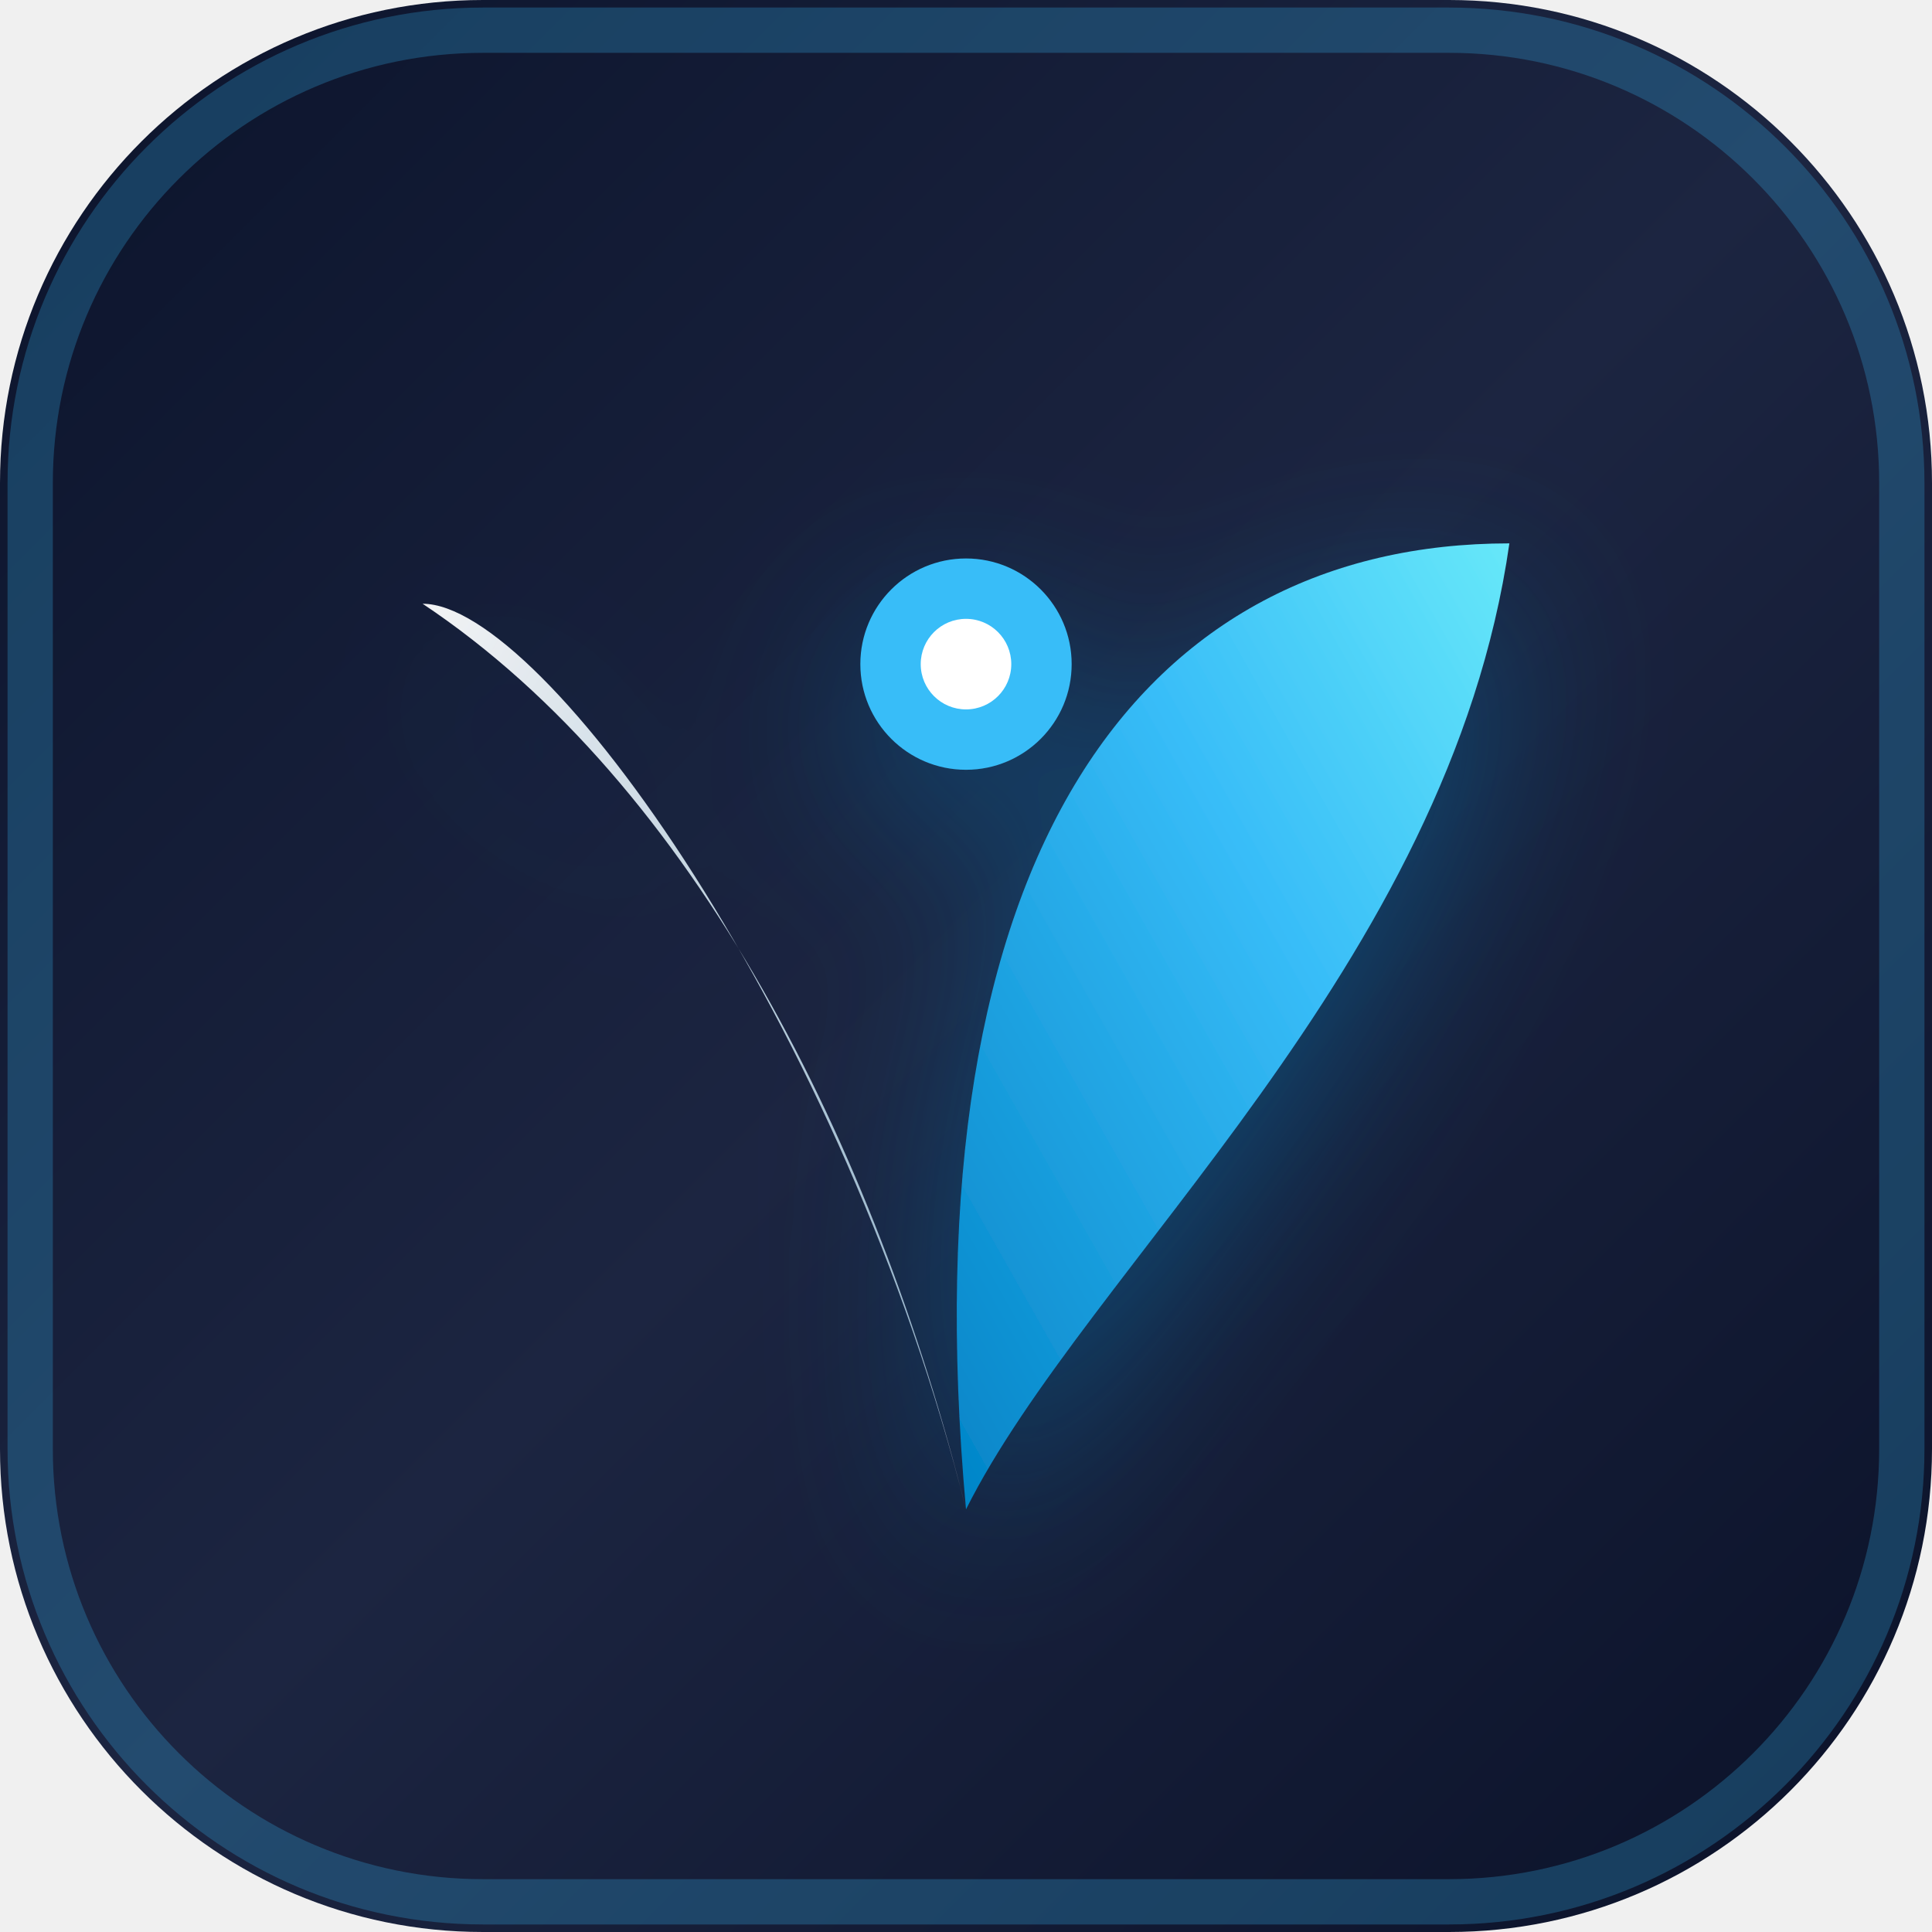
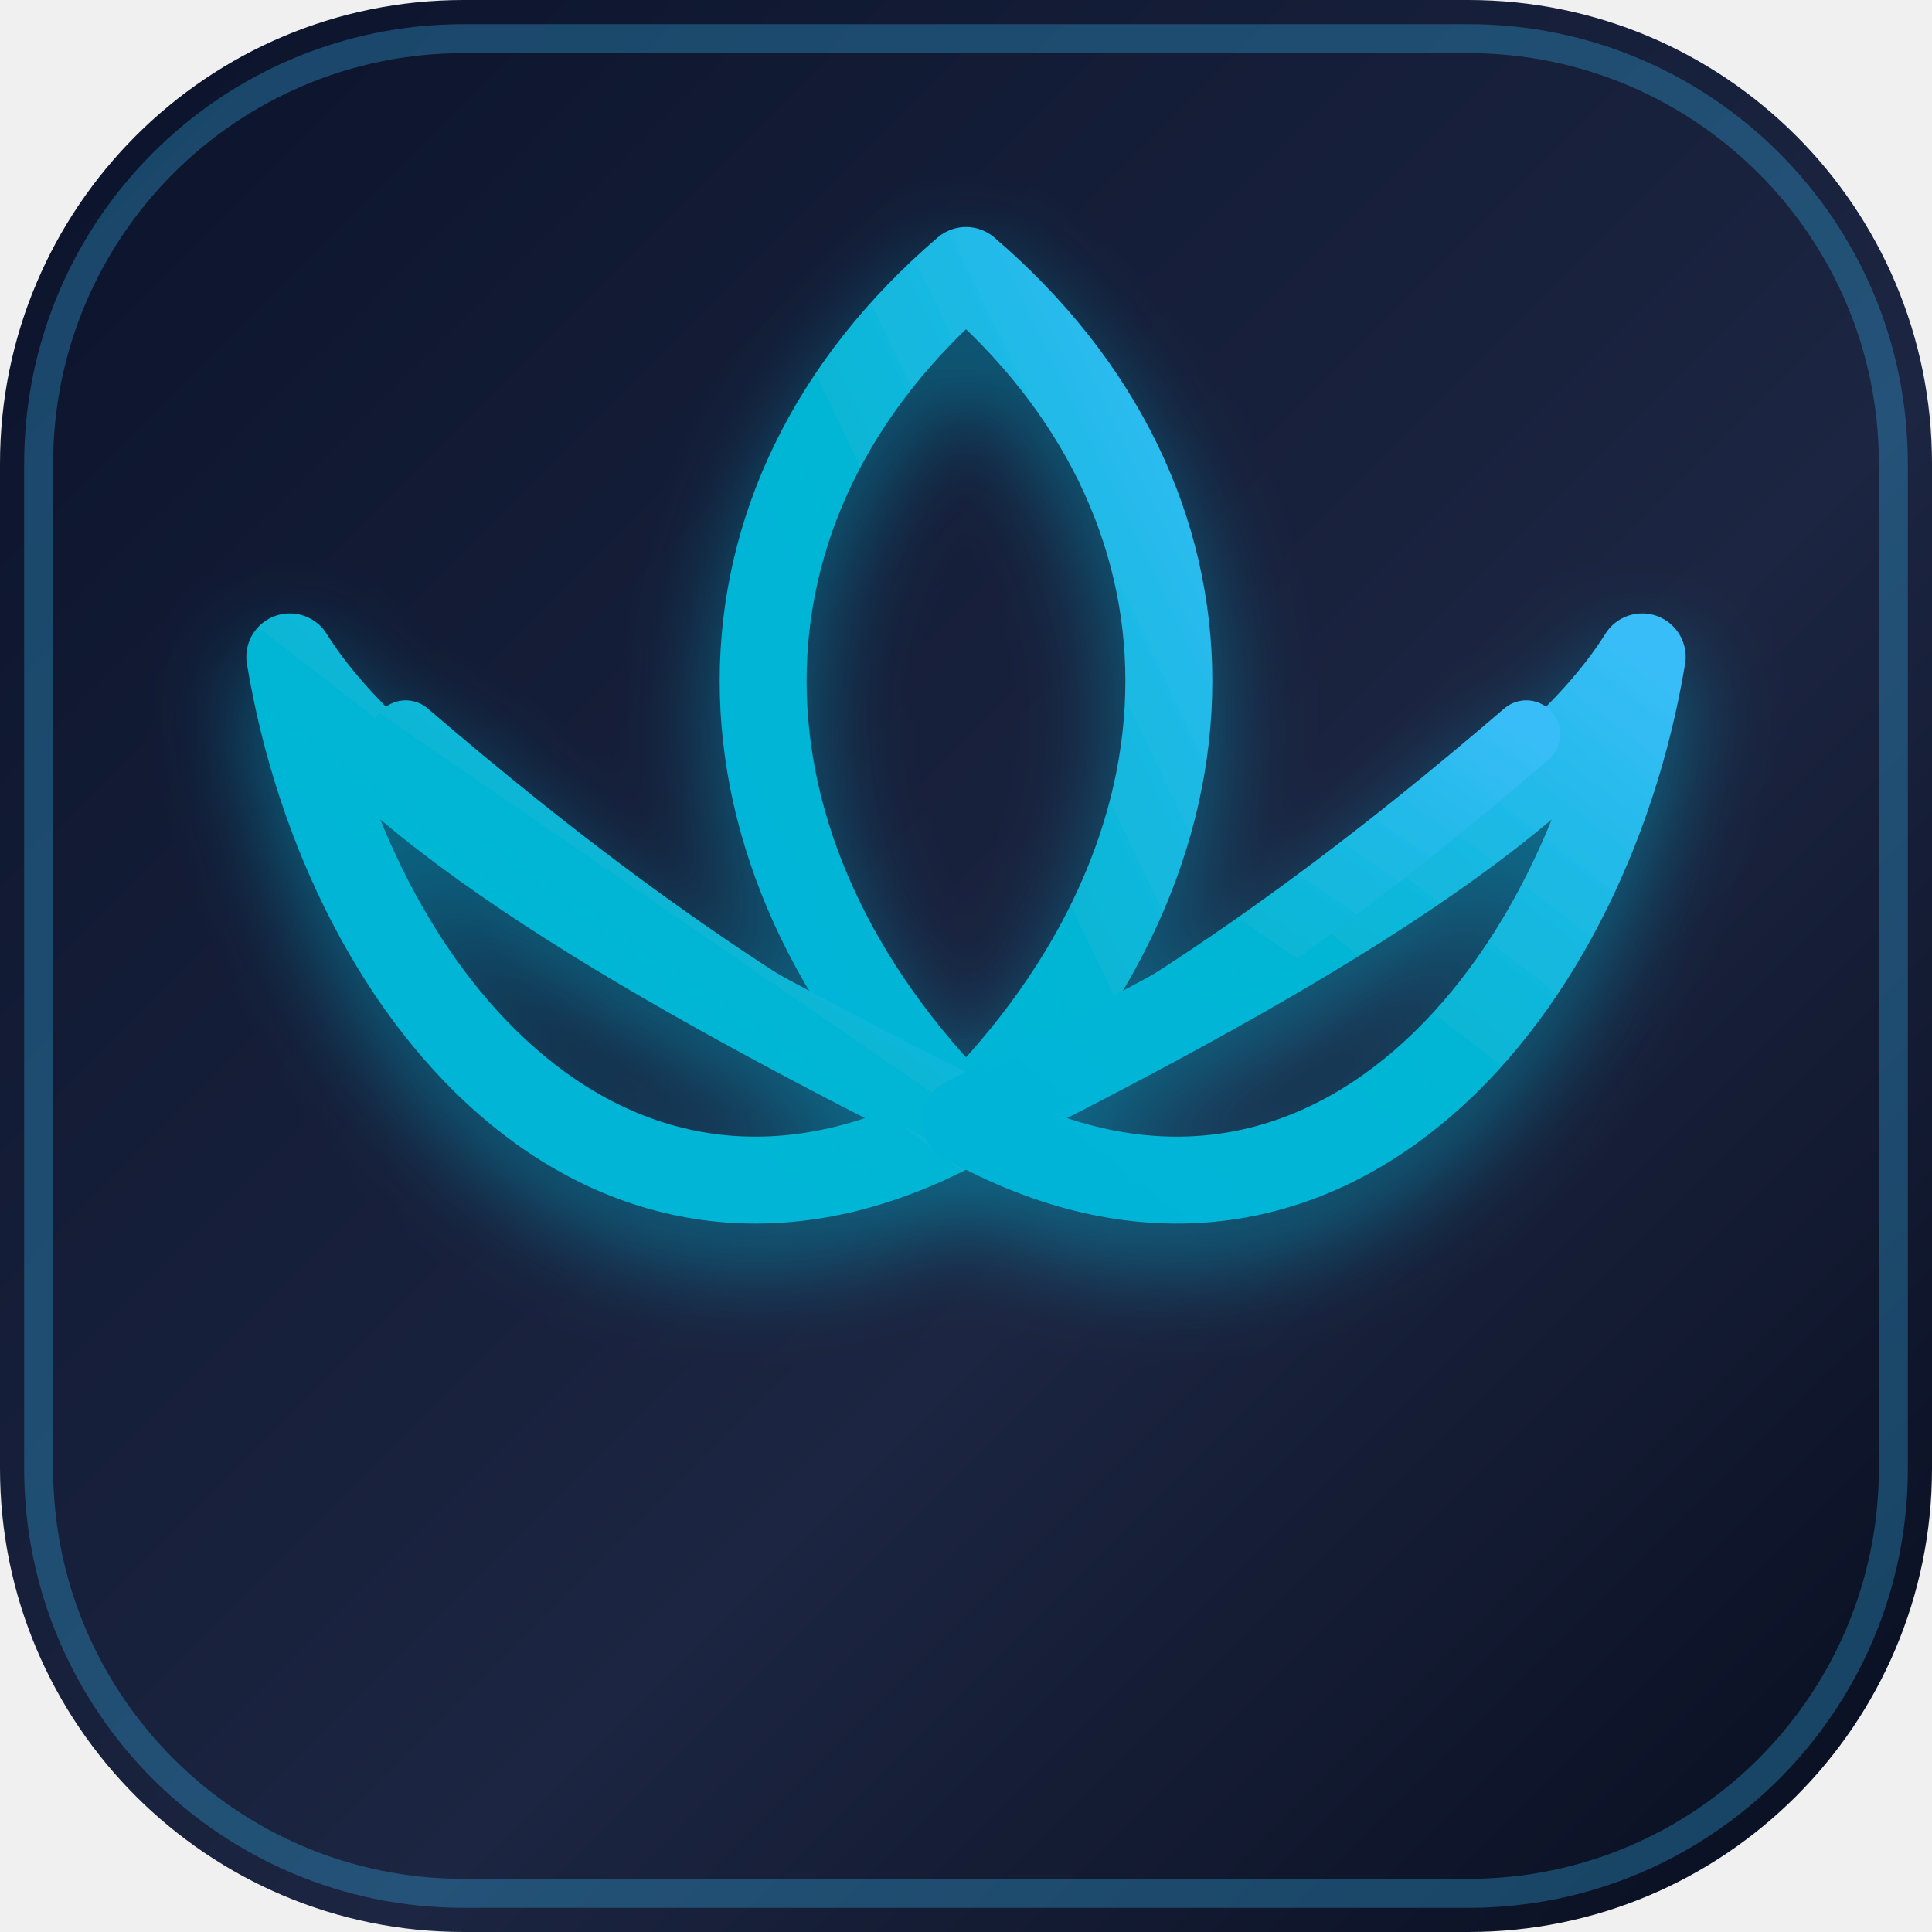
- <svg xmlns="http://www.w3.org/2000/svg" viewBox="0 0 64 64" width="64" height="64">
+ <svg xmlns="http://www.w3.org/2000/svg" viewBox="0 0 100 100" width="100" height="100">
  <defs>
-     <linearGradient id="vittaBg" x1="0%" y1="0%" x2="100%" y2="100%">
+     <linearGradient id="bgGrad" x1="0%" y1="0%" x2="100%" y2="100%">
      <stop offset="0%" stop-color="#0b132b" />
-       <stop offset="50%" stop-color="#1c2541" />
-       <stop offset="100%" stop-color="#0a1128" />
+       <stop offset="60%" stop-color="#1c2541" />
+       <stop offset="100%" stop-color="#070d1e" />
    </linearGradient>
-     <linearGradient id="vitalityGrad" x1="0%" y1="100%" x2="100%" y2="0%">
-       <stop offset="0%" stop-color="#0284c7" />
-       <stop offset="60%" stop-color="#38bdf8" />
-       <stop offset="100%" stop-color="#67e8f9" />
+     <linearGradient id="leafGrad" x1="0%" y1="100%" x2="100%" y2="0%">
+       <stop offset="0%" stop-color="#00b4d8" />
+       <stop offset="50%" stop-color="#06b6d4" />
+       <stop offset="100%" stop-color="#38bdf8" />
    </linearGradient>
-     <linearGradient id="accentGrad" x1="0%" y1="0%" x2="100%" y2="100%">
-       <stop offset="0%" stop-color="#ffffff" stop-opacity="0.95" />
-       <stop offset="100%" stop-color="#bae6fd" stop-opacity="0.7" />
-     </linearGradient>
-     <filter id="glow" x="-20%" y="-20%" width="140%" height="140%">
-       <feDropShadow dx="0" dy="2" stdDeviation="3" flood-color="#0284c7" flood-opacity="0.4" />
+     <filter id="softGlow" x="-20%" y="-20%" width="140%" height="140%">
+       <feDropShadow dx="0" dy="2" stdDeviation="2.5" flood-color="#00b4d8" flood-opacity="0.5" />
    </filter>
  </defs>
-   <rect width="64" height="64" rx="16" fill="url(#vittaBg)" />
-   <rect width="62" height="62" x="1" y="1" rx="15" fill="none" stroke="#38bdf8" stroke-width="1.5" stroke-opacity="0.25" />
-   <g filter="url(#glow)">
-     <path d="M32 50 C36 42 48 32 50 18 C38 18 30 28 32 50 Z" fill="url(#vitalityGrad)" />
-     <path d="M14 20 C18 20 28 34 32 50 C29 38 23 26 14 20 Z" fill="url(#accentGrad)" />
-     <circle cx="32" cy="22" r="3.5" fill="#38bdf8" />
-     <circle cx="32" cy="22" r="1.5" fill="#ffffff" />
+   <rect width="100" height="100" rx="24" fill="url(#bgGrad)" />
+   <rect width="96" height="96" x="2" y="2" rx="22" fill="none" stroke="#38bdf8" stroke-width="1.5" stroke-opacity="0.3" />
+   <g filter="url(#softGlow)" fill="none" stroke="url(#leafGrad)" stroke-width="4.5" stroke-linecap="round" stroke-linejoin="round">
+     <line x1="50" y1="58" x2="50" y2="84" stroke-width="5" />
+     <path d="M 50 58 C 36 44 36 26 50 14 C 64 26 64 44 50 58 Z" />
+     <line x1="50" y1="56" x2="50" y2="25" stroke-width="3.5" />
+     <path d="M 50 58 C 34 50 20 42 15 34 C 18 52 32 68 50 58 Z" />
+     <path d="M 50 58 C 38 52 28 44 21 38" stroke-width="3.5" />
+     <path d="M 50 58 C 66 50 80 42 85 34 C 82 52 68 68 50 58 Z" />
+     <path d="M 50 58 C 62 52 72 44 79 38" stroke-width="3.5" />
  </g>
</svg>
